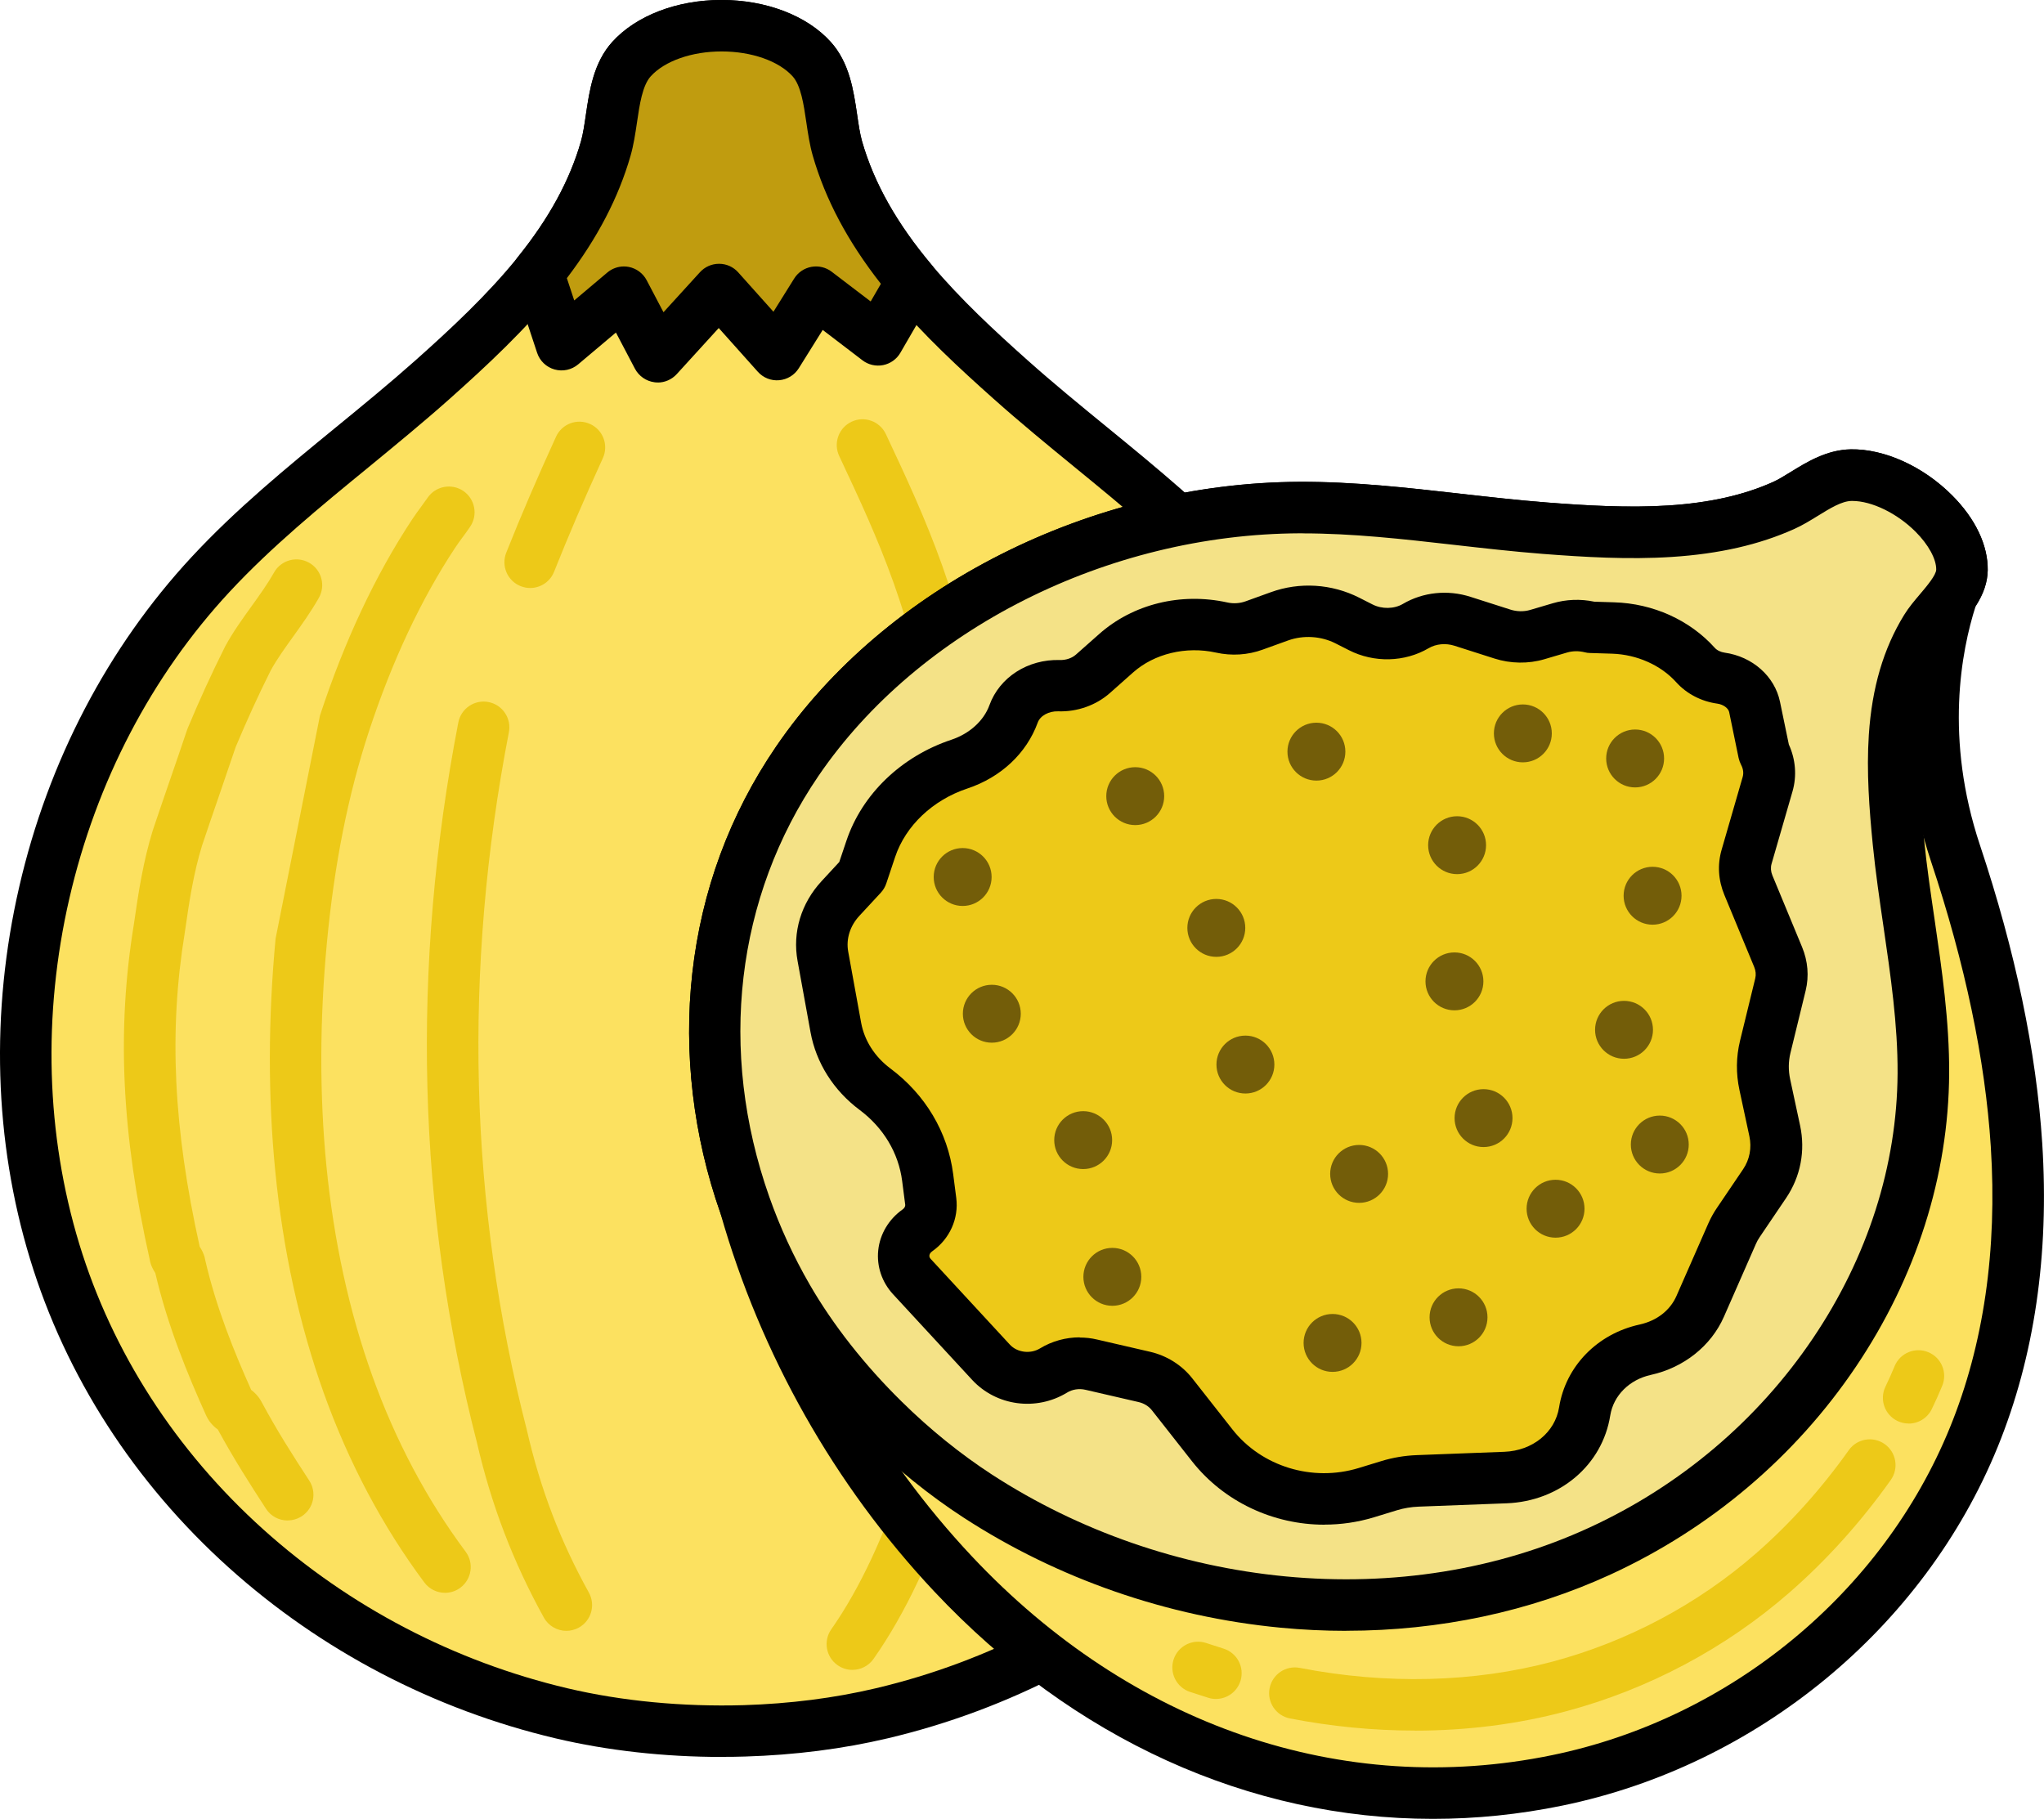
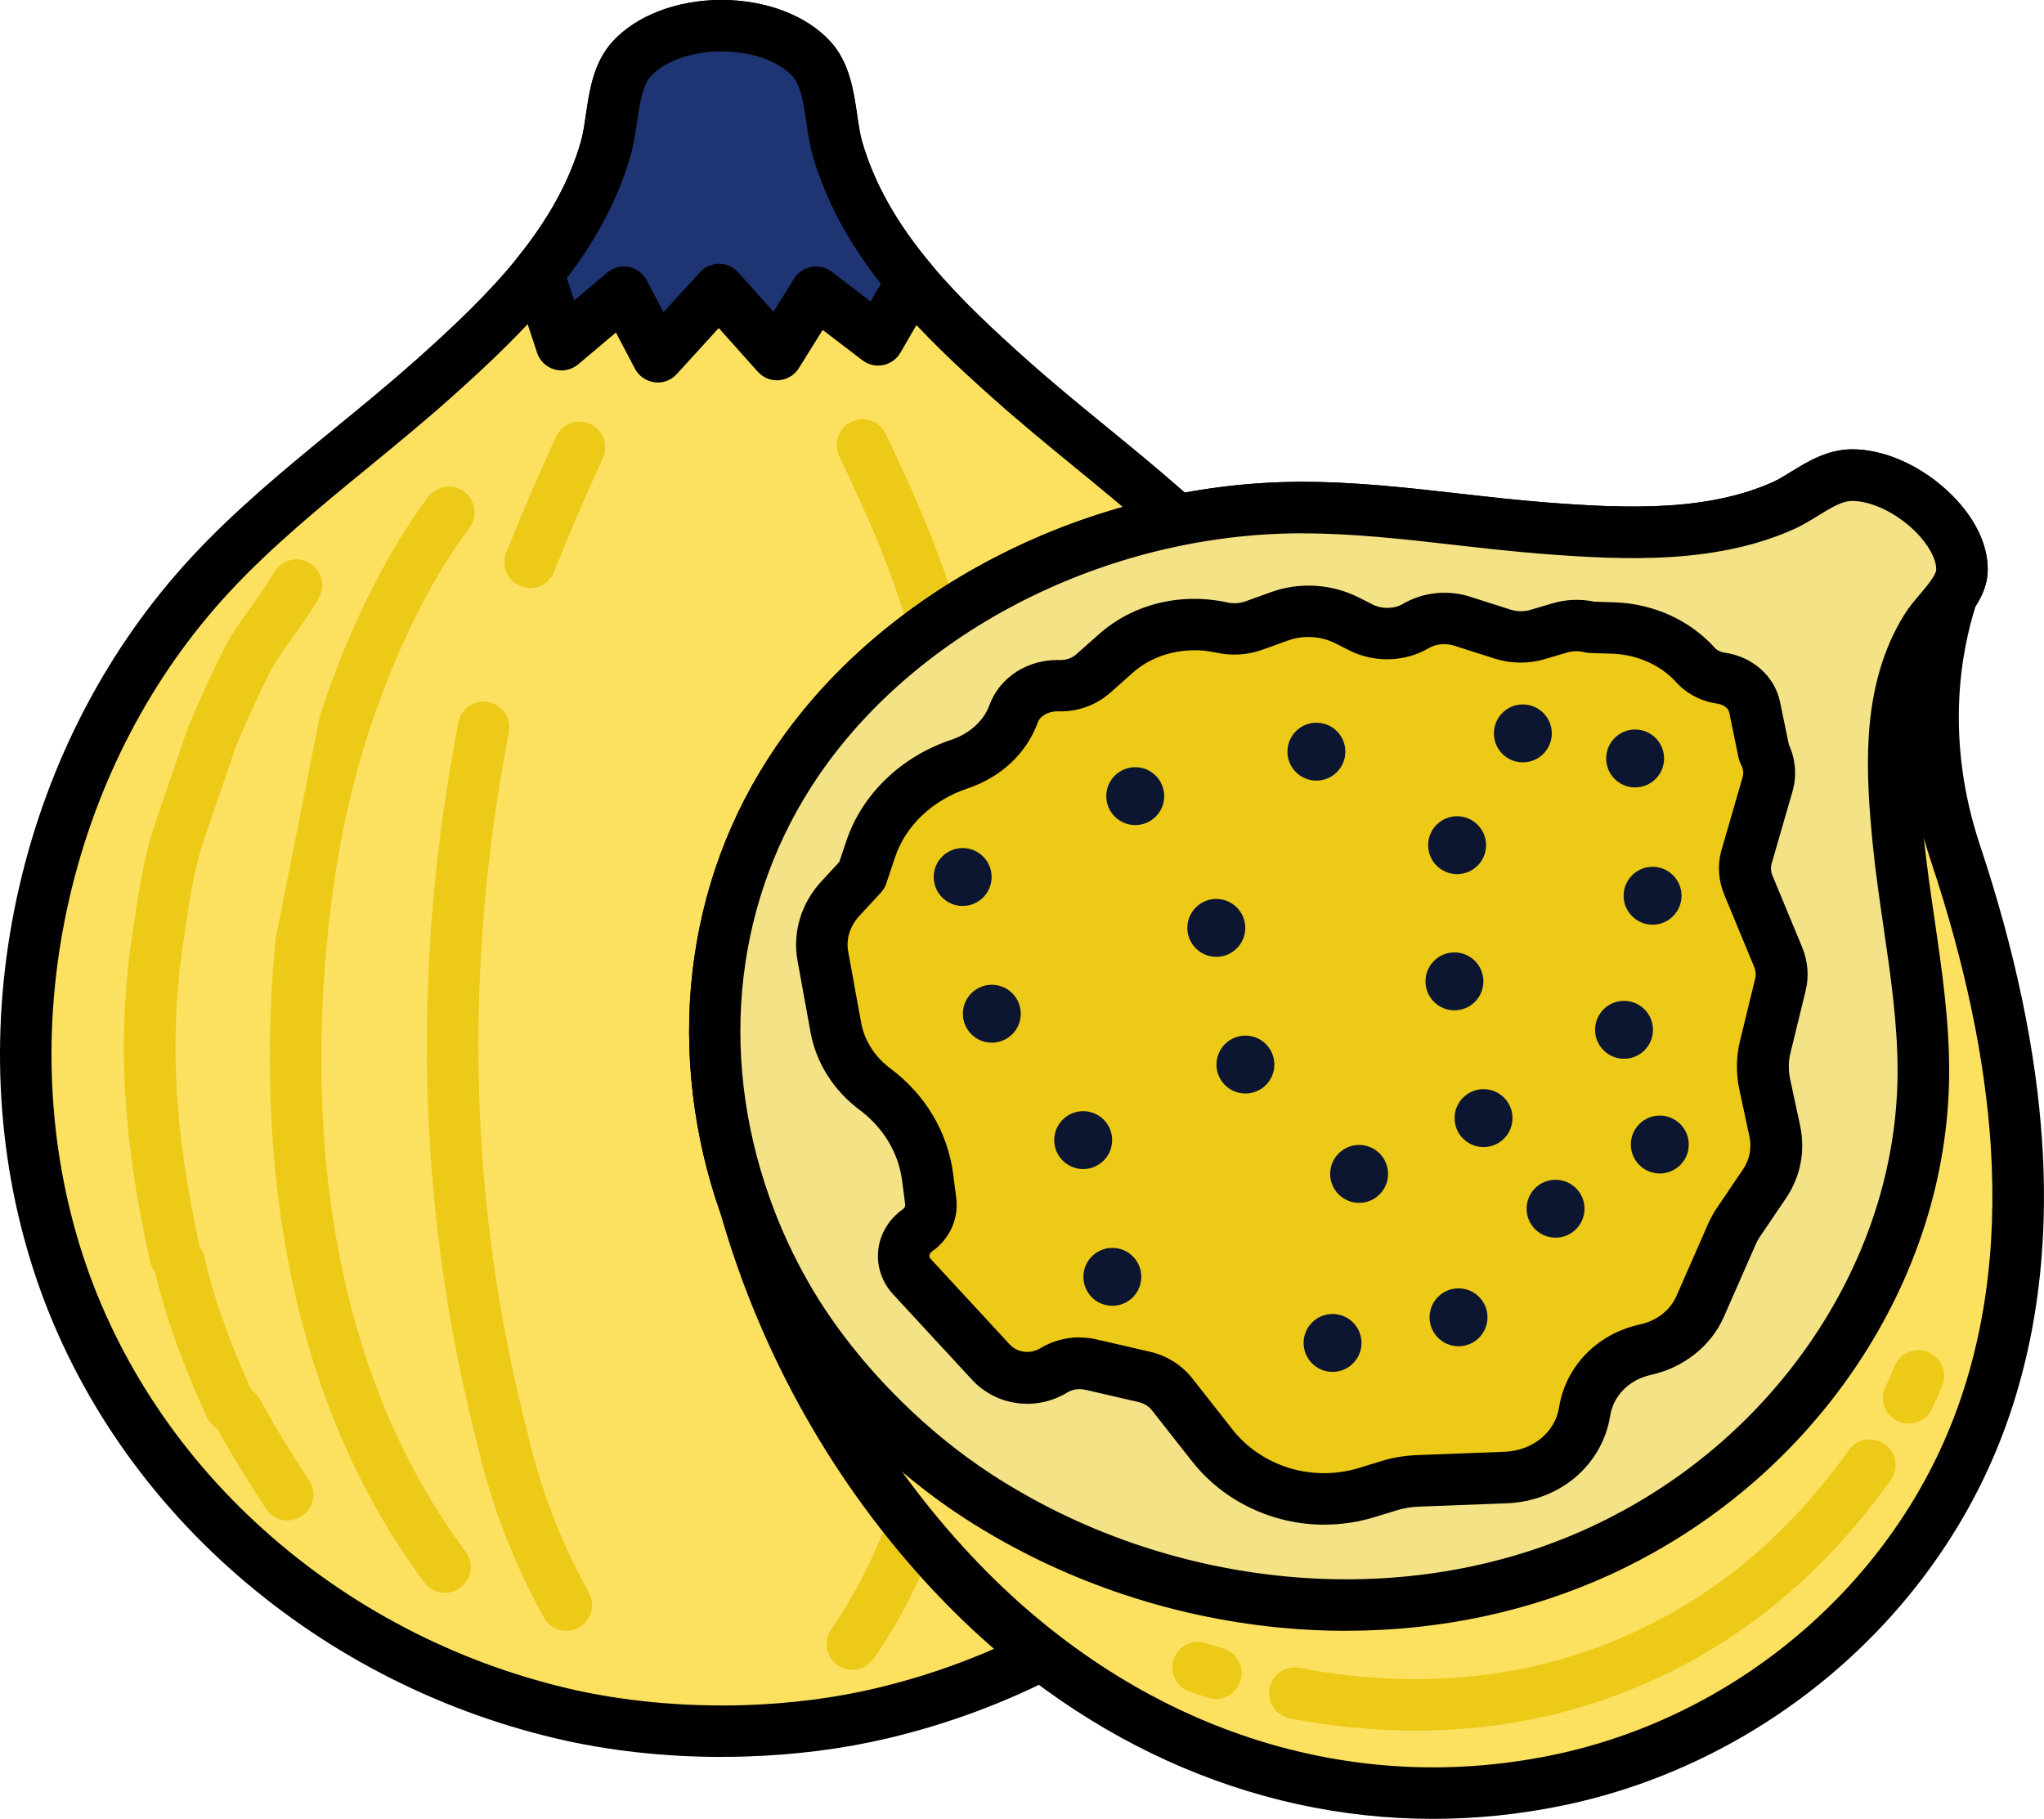
<svg xmlns="http://www.w3.org/2000/svg" id="Layer_2" data-name="Layer 2" viewBox="0 0 300 266.98">
  <defs>
    <style>
      .cls-1 {
-         fill: #735d09;
+         fill: #0d1630;
      }

      .cls-2 {
-         fill: #c09c0f;
+         fill: #1f3573;
      }

      .cls-3 {
        fill: #edc918;
      }

      .cls-4 {
        fill: #fce160;
      }

      .cls-5 {
        fill: #f4e287;
      }
    </style>
  </defs>
  <g id="_5_Line_Color_Expand" data-name="5_Line_Color_Expand">
    <g>
      <path class="cls-4" d="M109.27,254.06c6.88-.21,13.72-1.06,20.14-2.57,34.63-8.18,64.01-33.74,74.37-67.78,10.36-34.04,1.33-73.29-22.87-99.38-9.83-10.6-21.78-18.98-32.58-28.6-5.09-4.53-10.14-9.24-14.48-14.41-4.86-5.79-8.83-12.16-10.94-19.5-1.17-4.07-.84-9.88-3.79-13.14-5.9-6.51-20.49-6.55-26.42,0-2.95,3.26-2.62,9.06-3.79,13.14-1.97,6.83-5.54,12.82-9.94,18.28-4.55,5.65-9.99,10.74-15.48,15.63-10.8,9.62-22.74,18-32.58,28.6C6.69,110.41-2.34,149.66,8.03,183.71c10.36,34.04,39.74,59.6,74.37,67.78,8.38,1.98,17.66,2.85,26.87,2.57h0Z" />
      <path d="M105.93,257.89c-8.43,0-16.8-.93-24.4-2.73-17.82-4.21-34.4-12.87-47.95-25.06-13.86-12.47-23.95-28.13-29.17-45.3-5.28-17.33-5.83-36.22-1.59-54.62,4.23-18.4,12.99-35.15,25.31-48.43,6.51-7.02,13.95-13.12,21.15-19.01,3.89-3.18,7.91-6.48,11.69-9.84,5.2-4.63,10.62-9.68,15.05-15.18,4.57-5.67,7.6-11.22,9.25-16.96.31-1.08.51-2.44.72-3.88.53-3.61,1.13-7.7,3.9-10.75,3.48-3.84,9.46-6.14,16-6.14h0c6.55,0,12.54,2.29,16.02,6.14,2.77,3.05,3.37,7.14,3.9,10.75.21,1.44.41,2.8.72,3.88,1.76,6.11,5.1,12.04,10.21,18.12,4.26,5.08,9.3,9.74,14.1,14.02,3.78,3.37,7.8,6.66,11.69,9.84,7.2,5.89,14.64,11.99,21.15,19.01,12.32,13.28,21.08,30.03,25.31,48.43,4.23,18.4,3.68,37.29-1.59,54.62-5.23,17.17-15.31,32.83-29.17,45.3-13.54,12.19-30.12,20.85-47.95,25.06-6.58,1.55-13.61,2.45-20.9,2.67-1.15.04-2.3.05-3.46.05h0ZM105.89,7.56c-4.37,0-8.36,1.4-10.4,3.65-1.22,1.35-1.63,4.11-2.02,6.78-.24,1.62-.49,3.3-.94,4.87-1.94,6.72-5.41,13.14-10.63,19.61-4.78,5.93-10.47,11.23-15.91,16.08-3.9,3.47-7.98,6.81-11.92,10.05-7,5.73-14.24,11.66-20.4,18.3-11.43,12.32-19.55,27.87-23.49,44.98-3.94,17.11-3.43,34.65,1.46,50.73,4.83,15.85,14.16,30.33,27,41.88,12.6,11.34,28.04,19.4,44.63,23.32,8.01,1.89,16.96,2.74,25.89,2.48,6.78-.21,13.3-1.04,19.39-2.48,16.59-3.92,32.02-11.98,44.63-23.32,12.84-11.55,22.17-26.03,27-41.88,4.89-16.07,5.4-33.61,1.46-50.73-3.94-17.11-12.06-32.67-23.49-44.99-6.16-6.64-13.4-12.57-20.4-18.3-3.95-3.23-8.03-6.58-11.92-10.05-5.02-4.47-10.29-9.35-14.86-14.8-5.8-6.91-9.62-13.74-11.68-20.89-.45-1.57-.7-3.25-.94-4.87-.39-2.67-.8-5.43-2.02-6.78-2.04-2.25-6.03-3.65-10.42-3.65h0Z" />
      <path class="cls-3" d="M46.96,105.04c3.6-10.97,8.15-20.65,13.52-28.78.44-.67.89-1.28,1.33-1.88.34-.46.65-.89.95-1.32,1.18-1.72,3.53-2.16,5.25-.99,1.72,1.18,2.16,3.53.99,5.25-.36.53-.73,1.04-1.09,1.52-.4.55-.78,1.06-1.12,1.58-5,7.57-9.26,16.64-12.65,26.96-3.06,9.33-5.08,19.5-6.17,31.1-1.06,11.3-1.08,22.29-.06,32.68,1.09,10.99,3.34,21.33,6.71,30.73,3.41,9.52,8.02,18.23,13.72,25.87,1.25,1.67.9,4.04-.77,5.29-.68.51-1.47.75-2.26.75-1.15,0-2.29-.53-3.03-1.52-6.14-8.24-11.11-17.61-14.77-27.84-3.57-9.99-5.97-20.93-7.11-32.54-1.07-10.87-1.06-22.35.05-34.13" />
      <path class="cls-3" d="M42.21,223.18c-1.24,0-2.45-.6-3.17-1.72-2.27-3.49-4.69-7.26-7.07-11.63-.47-.34-1.15-.92-1.64-1.91-.02-.05-.04-.09-.07-.14-2.66-5.91-5.62-13.01-7.47-20.93-.28-.43-.67-1.09-.81-1.94-4.14-18.52-4.86-33.7-2.34-49.19.7-4.91,1.4-9.34,2.79-13.86,0-.03.02-.06.03-.08.84-2.51,1.69-4.98,2.51-7.36.82-2.37,1.66-4.81,2.49-7.29.03-.09.06-.17.1-.26,1.74-4.17,3.47-7.95,5.44-11.89.02-.04.04-.08.06-.12,1.13-2.08,2.51-4,3.85-5.86,1.22-1.7,2.37-3.3,3.31-4.97,1.03-1.82,3.33-2.46,5.15-1.43,1.82,1.03,2.46,3.33,1.43,5.15-1.15,2.03-2.47,3.87-3.75,5.66-1.24,1.73-2.42,3.36-3.32,5.01-1.86,3.72-3.49,7.3-5.14,11.23-.83,2.47-1.66,4.89-2.47,7.24-.81,2.35-1.65,4.78-2.47,7.24-1.23,4-1.87,8.12-2.52,12.7,0,.02,0,.05-.01.07-2.36,14.43-1.68,28.66,2.19,46.09.28.43.66,1.08.8,1.92,1.63,7.1,4.3,13.61,6.76,19.11.46.34,1.06.89,1.53,1.78,2.32,4.31,4.63,7.91,6.99,11.53,1.14,1.75.65,4.09-1.1,5.23-.64.41-1.35.61-2.06.61h0ZM31.66,209.26s0,0,0,0c0,0,0,0,0,0ZM22.6,185.6h0s0,0,0,0ZM22.6,185.59h0s0,0,0,0ZM29.5,184.25h0s0,0,0,0ZM29.5,184.24h0s0,0,0,0Z" />
      <path class="cls-3" d="M125.1,245.11c-.75,0-1.51-.22-2.17-.69-1.71-1.2-2.12-3.56-.92-5.27,8.55-12.17,15.01-32.54,17.75-55.89,3.94-33.65.56-71.99-8.59-97.67-2.38-6.67-5.04-12.34-7.85-18.34l-.15-.32c-.89-1.89-.07-4.14,1.82-5.03,1.89-.89,4.14-.07,5.03,1.82l.15.32c2.77,5.9,5.63,12,8.13,19.01,9.52,26.7,13.04,66.38,8.98,101.09-2.91,24.92-9.69,46-19.07,59.36-.74,1.05-1.91,1.61-3.1,1.61h0Z" />
      <path class="cls-3" d="M77.82,86.31c-.46,0-.94-.09-1.4-.27-1.94-.77-2.89-2.97-2.12-4.91,2.16-5.44,4.56-11.01,7.31-17.03.87-1.9,3.11-2.73,5.01-1.86,1.9.87,2.73,3.11,1.86,5.01-2.7,5.9-5.04,11.36-7.16,16.68-.59,1.48-2.01,2.38-3.51,2.38Z" />
      <path class="cls-3" d="M83.13,239.38c-1.33,0-2.62-.7-3.31-1.95-4.49-8.12-7.7-16.5-9.81-25.64-8.79-34.2-9.71-69.77-2.74-105.75.4-2.05,2.38-3.39,4.43-2.99,2.05.4,3.39,2.38,2.99,4.43-6.75,34.88-5.86,69.36,2.65,102.48,0,.03.02.06.02.09,1.98,8.57,4.86,16.11,9.07,23.72,1.01,1.83.35,4.13-1.48,5.14-.58.32-1.21.47-1.83.47Z" />
      <path class="cls-2" d="M122.91,21.81c-1.17-4.07-.84-9.88-3.79-13.14-5.9-6.51-20.49-6.55-26.42,0-2.95,3.26-2.62,9.06-3.79,13.14-1.97,6.83-5.54,12.82-9.94,18.28l3.47,10.5,9.14-7.7,4.98,9.47,8.98-9.86,8.52,9.53,5.71-9.14,9.14,6.98,4.96-8.56c-4.86-5.79-8.83-12.16-10.95-19.5Z" />
      <path d="M96.54,56.14c-.16,0-.32,0-.48-.03-1.22-.16-2.29-.9-2.87-1.99l-2.79-5.31-5.54,4.67c-.96.81-2.26,1.09-3.47.75-1.21-.34-2.17-1.26-2.56-2.45l-3.47-10.5c-.4-1.22-.16-2.56.65-3.56,4.57-5.67,7.6-11.22,9.25-16.96.31-1.08.51-2.44.72-3.88.53-3.61,1.13-7.7,3.9-10.75C93.38,2.29,99.36,0,105.89,0h0c6.55,0,12.54,2.29,16.02,6.14,2.77,3.05,3.37,7.14,3.9,10.75.21,1.44.41,2.8.72,3.88,1.76,6.11,5.1,12.04,10.21,18.12,1.02,1.22,1.17,2.95.37,4.33l-4.96,8.56c-.54.94-1.47,1.6-2.53,1.81-1.06.21-2.17-.04-3.03-.7l-5.84-4.46-3.51,5.62c-.63,1.01-1.7,1.66-2.88,1.76-1.18.11-2.35-.36-3.14-1.25l-5.73-6.41-6.16,6.76c-.72.79-1.74,1.24-2.79,1.24ZM91.56,39.11c.24,0,.48.02.73.07,1.12.22,2.09.94,2.62,1.95l2.47,4.7,5.35-5.87c.72-.79,1.73-1.24,2.8-1.24h.02c1.07,0,2.09.46,2.8,1.26l5.17,5.78,3.04-4.87c.56-.9,1.48-1.53,2.53-1.72,1.05-.19,2.13.07,2.97.71l5.73,4.37,1.5-2.59c-4.87-6.21-8.15-12.39-10-18.81-.45-1.57-.7-3.25-.94-4.87-.39-2.67-.8-5.43-2.02-6.78-2.04-2.25-6.03-3.65-10.42-3.65h0c-4.37,0-8.36,1.4-10.4,3.65-1.22,1.35-1.63,4.11-2.02,6.78-.24,1.62-.49,3.3-.94,4.87-1.77,6.16-4.84,12.05-9.35,17.98l1.08,3.27,4.86-4.1c.69-.58,1.55-.89,2.44-.89h0Z" />
      <path d="M172.39,219.04c-.76,0-1.52-.23-2.18-.7-1.7-1.21-2.11-3.57-.9-5.27,11.19-15.81,17.16-36.9,16.82-59.4,0-.02,0-.04,0-.06,0-.97.04-1.91.08-2.82.07-1.67.13-3.24-.05-4.7-.21-1.65-.38-3.24-.55-4.78-.38-3.47-.74-6.75-1.41-10.31-1.8-9.59-4.7-18.29-9.4-28.12l-.54-.54c-.35-.35-.63-.76-.82-1.22-1.82-4.36-4.63-8.11-7.37-11.58-1.29-1.64-1.01-4.02.63-5.31s4.02-1.01,5.31.63c2.92,3.71,5.93,7.73,8.1,12.65l.49.49c.3.3.55.65.73,1.03,5.09,10.55,8.37,20.27,10.3,30.59.72,3.85,1.1,7.26,1.5,10.88.17,1.51.34,3.07.54,4.67.26,2.09.18,4.05.1,5.96-.04.86-.07,1.68-.07,2.48.36,24.08-6.1,46.75-18.21,63.85-.74,1.04-1.9,1.6-3.09,1.6h0Z" />
      <path class="cls-4" d="M287.02,125.24c-5.77-17.31-2.61-31.52-.49-37.93.81-1.16,1.41-2.38,1.43-3.67.1-6.35-8.86-14.02-16.25-13.91-3.68.05-6.84,3.07-9.92,4.45-5.17,2.33-10.82,3.4-16.67,3.77-6.04.39-12.28.03-18.41-.44-12.04-.94-23.97-3.07-35.95-3.02-29.37.13-58.31,14.63-73.73,37.22-13.09,19.18-15.43,43.25-7.69,65.21,5.68,20.06,16.26,38.88,30.53,54.08,23.1,24.59,55.17,37.21,88.68,30.32,27.13-5.58,50.67-24.66,61.15-50.38,11.19-27.45,6.41-58.4-2.7-85.7h0Z" />
      <path d="M210.3,266.98c-26.85,0-52.76-11.65-73.18-33.38-14.64-15.59-25.49-34.79-31.38-55.52-4.01-11.4-5.43-23.58-4.13-35.21,1.36-12.12,5.5-23.32,12.29-33.27,16.03-23.48,46.19-38.74,76.84-38.87,7.93-.04,15.88.87,23.57,1.74,4.16.47,8.47.96,12.69,1.29,5.81.45,12,.82,17.88.44,6.04-.39,11.07-1.52,15.36-3.45.78-.35,1.67-.9,2.61-1.48,2.35-1.45,5.28-3.25,8.8-3.31,4.93-.08,10.63,2.51,14.85,6.74,3.44,3.44,5.29,7.35,5.24,11.01-.03,1.74-.61,3.47-1.78,5.28-2.09,6.54-4.58,19.4.64,35.06h0c5.21,15.62,8.28,30.34,9.14,43.75,1.05,16.37-1.15,31.36-6.53,44.57-10.84,26.61-35.33,46.78-63.89,52.66-6.35,1.31-12.71,1.95-19.02,1.95h0ZM191.2,78.28c-.14,0-.28,0-.42,0-28.23.12-55.95,14.09-70.63,35.58-12.17,17.83-14.81,40.36-7.24,61.82.03.08.05.15.07.23,5.55,19.62,15.81,37.78,29.65,52.52,23.37,24.89,54.41,35.53,85.16,29.2,26.13-5.37,48.51-23.81,58.41-48.11,4.95-12.14,6.96-26.02,5.99-41.23-.82-12.76-3.77-26.84-8.77-41.84-6.04-18.13-2.9-33.04-.49-40.31.11-.35.28-.67.49-.97.65-.93.75-1.38.75-1.57.02-1.53-1.14-3.65-3.03-5.55-2.71-2.71-6.43-4.52-9.29-4.52-.03,0-.07,0-.1,0-1.44.02-3.14,1.07-4.94,2.18-1.11.68-2.25,1.39-3.48,1.94-5.14,2.31-11.02,3.65-17.98,4.1-6.35.41-12.86.02-18.95-.45-4.35-.34-8.73-.84-12.96-1.32-7.66-.87-14.91-1.69-22.26-1.69h0Z" />
      <path class="cls-5" d="M129.67,208.41c4.24,4.17,8.92,7.98,13.8,11.16,26.77,17.41,62.37,21.43,91.34,8.1,28.65-13.18,47.3-41.17,47.47-70.11.07-11.47-2.55-22.8-3.66-33.97-.52-5.21-.91-10.45-.57-15.5.37-5.62,1.64-11.01,4.61-15.85,1.64-2.67,5.23-5.4,5.28-8.6.1-6.35-8.86-14.02-16.25-13.91-3.68.05-6.84,3.07-9.92,4.45-5.17,2.33-10.82,3.4-16.67,3.77-6.04.39-12.28.03-18.41-.44-12.04-.94-23.97-3.07-35.95-3.02-29.37.13-58.31,14.63-73.73,37.22-13.09,19.18-15.43,43.25-7.69,65.21,1.63,4.62,3.71,9.15,6.23,13.53,3.58,6.21,8.45,12.4,14.1,17.96h0Z" />
      <path d="M197.6,239.38c-3.2,0-6.41-.15-9.64-.46-16.63-1.59-32.72-7.18-46.55-16.17-5.03-3.27-9.87-7.19-14.39-11.63-5.9-5.8-10.99-12.29-14.72-18.77-2.61-4.53-4.8-9.29-6.52-14.16-4.04-11.44-5.48-23.65-4.17-35.33,1.36-12.12,5.5-23.32,12.29-33.27,16.03-23.48,46.2-38.74,76.84-38.87,7.94-.03,15.88.87,23.57,1.74,4.16.47,8.47.96,12.69,1.29,5.81.45,12,.82,17.88.44,6.04-.39,11.07-1.52,15.36-3.45.78-.35,1.67-.9,2.61-1.48,2.35-1.45,5.28-3.25,8.8-3.31,4.93-.08,10.63,2.51,14.85,6.74,3.44,3.44,5.29,7.35,5.24,11.01-.06,3.51-2.32,6.19-4.14,8.34-.68.8-1.31,1.55-1.7,2.18-2.36,3.84-3.69,8.46-4.06,14.12-.32,4.87.08,10.03.56,14.88.38,3.87.97,7.87,1.54,11.74,1.07,7.34,2.18,14.93,2.14,22.62-.09,15-4.83,29.89-13.7,43.05-8.9,13.2-21.34,23.73-35.97,30.47-11.87,5.46-25.12,8.27-38.8,8.27h0ZM191.2,78.28c-.14,0-.28,0-.42,0-28.23.12-55.95,14.09-70.63,35.58-12.17,17.83-14.81,40.36-7.24,61.82,1.56,4.43,3.56,8.77,5.94,12.89,3.4,5.89,8.06,11.82,13.48,17.15h0c4.16,4.1,8.61,7.69,13.21,10.69,12.81,8.33,27.73,13.51,43.14,14.98,15.72,1.5,31.13-.97,44.56-7.15,13.38-6.15,24.74-15.78,32.86-27.82,8.04-11.93,12.33-25.37,12.41-38.87.04-7.12-1.03-14.42-2.06-21.48-.58-3.96-1.18-8.05-1.58-12.09-.51-5.17-.94-10.7-.58-16.12.46-6.92,2.15-12.67,5.17-17.58.68-1.11,1.54-2.12,2.37-3.1.99-1.17,2.34-2.77,2.35-3.58.02-1.53-1.14-3.66-3.03-5.55-2.71-2.71-6.43-4.52-9.29-4.52-.03,0-.07,0-.1,0-1.44.02-3.14,1.07-4.94,2.18-1.11.68-2.25,1.39-3.48,1.94-5.14,2.31-11.02,3.65-17.98,4.1-6.35.41-12.86.02-18.95-.45-4.35-.34-8.73-.84-12.96-1.32-7.66-.87-14.91-1.69-22.26-1.69Z" />
      <path class="cls-3" d="M194.2,220.38c-7.1,0-14-3.18-18.46-8.85l-5.59-7.11c-.45-.57-1.11-.98-1.86-1.15l-7.41-1.71c-.89-.21-1.83-.06-2.58.4-4.29,2.62-9.86,1.87-13.23-1.79l-11.05-11.96c-1.54-1.67-2.29-3.9-2.05-6.13.24-2.27,1.48-4.34,3.39-5.68.26-.18.4-.43.37-.66l-.43-3.32c-.51-3.91-2.61-7.43-5.93-9.91-3.64-2.72-6.07-6.57-6.85-10.85l-1.81-9.93c-.73-3.99.49-8.05,3.35-11.14l2.46-2.66.99-2.96c2.18-6.49,7.65-11.76,14.65-14.09,2.53-.84,4.52-2.65,5.3-4.82,1.42-3.9,5.36-6.43,9.81-6.3.85.03,1.69-.26,2.25-.75l3.23-2.86c4.73-4.2,11.41-5.85,17.89-4.42.84.19,1.74.13,2.53-.15l3.52-1.28c4.02-1.46,8.52-1.18,12.33.76l1.86.94c1.32.67,3.03.64,4.25-.07,2.8-1.65,6.24-2,9.44-.98l5.56,1.78c.9.29,1.87.3,2.75.04l3.16-.93c1.87-.55,3.87-.63,5.8-.22l2.74.08c5.45.17,10.57,2.48,14.05,6.35.31.35.83.6,1.37.68,3.88.54,6.98,3.29,7.71,6.84l1.23,5.97c.95,2.08,1.13,4.39.51,6.54l-2.92,10.12c-.15.5-.1,1.05.12,1.59l4.16,10.03c.81,1.96.98,4.05.49,6.06l-2.13,8.73c-.29,1.18-.3,2.4-.04,3.63l1.39,6.47c.76,3.54.07,7.14-1.95,10.12l-3.68,5.44c-.21.31-.39.63-.53.96l-4.47,10.17c-1.79,4.07-5.59,7.1-10.18,8.1-3,.66-5.23,2.88-5.67,5.65-1.1,6.94-7.05,11.98-14.46,12.26l-12.26.46c-1.04.04-2.06.21-3.03.51l-3.23.98c-2.26.69-4.58,1.02-6.87,1.02h0Z" />
      <path d="M194.37,223.8c-7.47,0-14.73-3.35-19.42-9.31l-5.88-7.48c-.47-.6-1.17-1.03-1.96-1.21l-7.79-1.8c-.94-.22-1.93-.07-2.72.42-4.52,2.75-10.37,1.96-13.92-1.88l-11.62-12.58c-1.62-1.76-2.41-4.1-2.16-6.45.25-2.38,1.56-4.56,3.57-5.98.27-.19.42-.46.39-.69l-.45-3.49c-.53-4.12-2.75-7.82-6.24-10.43-3.83-2.86-6.39-6.91-7.21-11.42l-1.9-10.45c-.77-4.2.52-8.47,3.53-11.72l2.59-2.8,1.05-3.12c2.29-6.83,8.05-12.38,15.41-14.83,2.66-.89,4.75-2.78,5.58-5.07,1.49-4.11,5.64-6.76,10.32-6.63.9.03,1.78-.27,2.37-.79l3.4-3.01c4.97-4.42,12.01-6.15,18.82-4.65.89.2,1.83.14,2.67-.16l3.71-1.34c4.23-1.54,8.96-1.24,12.98.8l1.95.99c1.39.71,3.19.68,4.47-.08,2.95-1.73,6.57-2.11,9.93-1.03l5.85,1.87c.94.3,1.97.32,2.89.05l3.32-.98c1.97-.58,4.07-.66,6.11-.23l2.89.09c5.74.17,11.12,2.61,14.78,6.68.33.37.87.63,1.45.71,4.08.57,7.34,3.46,8.12,7.2l1.3,6.28c1,2.19,1.19,4.62.54,6.88l-3.08,10.65c-.15.53-.11,1.11.12,1.67l4.37,10.55c.85,2.06,1.03,4.26.52,6.37l-2.24,9.18c-.3,1.24-.31,2.53-.04,3.82l1.46,6.8c.8,3.73.07,7.51-2.05,10.65l-3.87,5.72c-.22.32-.41.66-.56,1.01l-4.7,10.7c-1.88,4.28-5.89,7.47-10.71,8.53-3.16.69-5.5,3.03-5.97,5.95-1.16,7.3-7.42,12.6-15.21,12.9l-12.9.49c-1.09.04-2.17.22-3.19.53l-3.4,1.04c-2.38.72-4.82,1.07-7.23,1.07h0ZM158.48,196.33c.85,0,1.7.09,2.53.29l7.79,1.8c2.47.57,4.67,1.96,6.2,3.91l5.88,7.48c4.29,5.46,11.73,7.74,18.51,5.68l3.4-1.04c1.65-.5,3.37-.79,5.11-.86l12.9-.49c4.14-.16,7.44-2.84,8.03-6.53.96-6.02,5.6-10.79,11.82-12.15,2.51-.55,4.47-2.07,5.4-4.18l4.7-10.7c.34-.76.75-1.51,1.22-2.2l3.87-5.72c.96-1.42,1.28-3.13.92-4.83l-1.46-6.8c-.52-2.42-.49-4.84.08-7.2l2.24-9.18c.13-.54.08-1.12-.16-1.69l-4.37-10.55c-.9-2.17-1.04-4.47-.4-6.66l3.08-10.65c.17-.58.09-1.2-.23-1.8-.16-.31-.28-.65-.36-.99l-1.39-6.75c-.1-.51-.79-1.11-1.75-1.24-2.36-.33-4.5-1.45-6.03-3.15-2.25-2.5-5.76-4.06-9.39-4.18l-3.25-.1c-.27,0-.53-.04-.79-.11-.86-.21-1.77-.2-2.58.04l-3.32.98c-2.36.7-4.97.66-7.34-.1l-5.85-1.87c-1.3-.42-2.72-.28-3.8.35-3.52,2.07-8.02,2.18-11.72.29l-1.95-.99c-2.12-1.08-4.73-1.24-6.97-.43l-3.71,1.34c-2.19.8-4.57.95-6.87.44-4.39-.97-9.05.15-12.17,2.92l-3.39,3.01c-2.03,1.8-4.81,2.79-7.62,2.69-1.36-.04-2.62.65-2.98,1.65-1.64,4.51-5.39,8.03-10.3,9.67-5.12,1.7-9.09,5.47-10.63,10.06l-1.3,3.89c-.17.51-.45.97-.81,1.36l-3.14,3.39c-1.38,1.49-1.97,3.4-1.64,5.24l1.9,10.45c.48,2.62,2,5,4.29,6.71,5.14,3.84,8.42,9.35,9.22,15.51l.45,3.49c.39,3.03-.96,6.04-3.54,7.85-.24.17-.38.38-.4.6-.02.18.04.35.19.51l11.62,12.58c1.08,1.17,3.03,1.41,4.43.55,1.74-1.06,3.78-1.62,5.82-1.62h0Z" />
      <path class="cls-3" d="M280.13,208.95c-.55,0-1.11-.12-1.63-.37-1.88-.9-2.68-3.16-1.77-5.04.48-.99.93-2.01,1.35-3.02.8-1.93,3.01-2.84,4.94-2.04,1.93.8,2.84,3.01,2.04,4.94-.47,1.14-.98,2.28-1.52,3.39-.65,1.36-2,2.15-3.41,2.15h0Z" />
      <path class="cls-3" d="M207.66,254.02c-6.05,0-12.2-.59-18.33-1.78-2.05-.4-3.39-2.38-2.99-4.43.4-2.05,2.38-3.39,4.43-2.99,12.75,2.48,25.59,2.15,37.13-.93,10.98-2.94,21.29-8.42,29.8-15.85,5.01-4.37,9.6-9.48,13.65-15.18,1.21-1.7,3.57-2.1,5.27-.89,1.7,1.21,2.1,3.57.89,5.27-4.39,6.18-9.39,11.73-14.84,16.49-9.38,8.19-20.72,14.23-32.82,17.46-7.06,1.89-14.54,2.84-22.19,2.84h0Z" />
      <path class="cls-3" d="M178.47,249.38c-.37,0-.75-.05-1.12-.17-.9-.28-1.8-.57-2.7-.87-1.98-.66-3.05-2.8-2.39-4.78s2.8-3.05,4.78-2.39c.84.28,1.7.56,2.54.82,1.99.62,3.11,2.73,2.49,4.73-.5,1.62-2,2.66-3.61,2.66h0Z" />
      <g>
        <circle class="cls-1" cx="145.57" cy="148.8" r="4.25" />
        <circle class="cls-1" cx="163.26" cy="187.42" r="4.25" />
        <circle class="cls-1" cx="239.99" cy="111.33" r="4.25" />
        <circle class="cls-1" cx="213.86" cy="124.06" r="4.25" />
        <circle class="cls-1" cx="166.62" cy="116.86" r="4.25" />
        <circle class="cls-1" cx="217.74" cy="164.12" r="4.25" />
        <circle class="cls-1" cx="214.07" cy="193.36" r="4.25" />
        <circle class="cls-1" cx="182.79" cy="156.26" r="4.25" />
        <circle class="cls-1" cx="141.29" cy="128.73" r="4.25" />
        <circle class="cls-1" cx="195.58" cy="197.12" r="4.25" />
        <circle class="cls-1" cx="158.98" cy="167.35" r="4.25" />
        <circle class="cls-1" cx="242.55" cy="131.48" r="4.25" />
        <circle class="cls-1" cx="223.51" cy="107.65" r="4.25" />
        <circle class="cls-1" cx="213.47" cy="144.05" r="4.25" />
        <circle class="cls-1" cx="238.36" cy="151.16" r="4.25" />
        <circle class="cls-1" cx="243.61" cy="168" r="4.25" />
        <circle class="cls-1" cx="228.31" cy="177.42" r="4.25" />
        <circle class="cls-1" cx="199.48" cy="172.31" r="4.25" />
        <circle class="cls-1" cx="193.21" cy="110.33" r="4.25" />
        <circle class="cls-1" cx="178.52" cy="136.2" r="4.25" />
      </g>
    </g>
  </g>
</svg>
